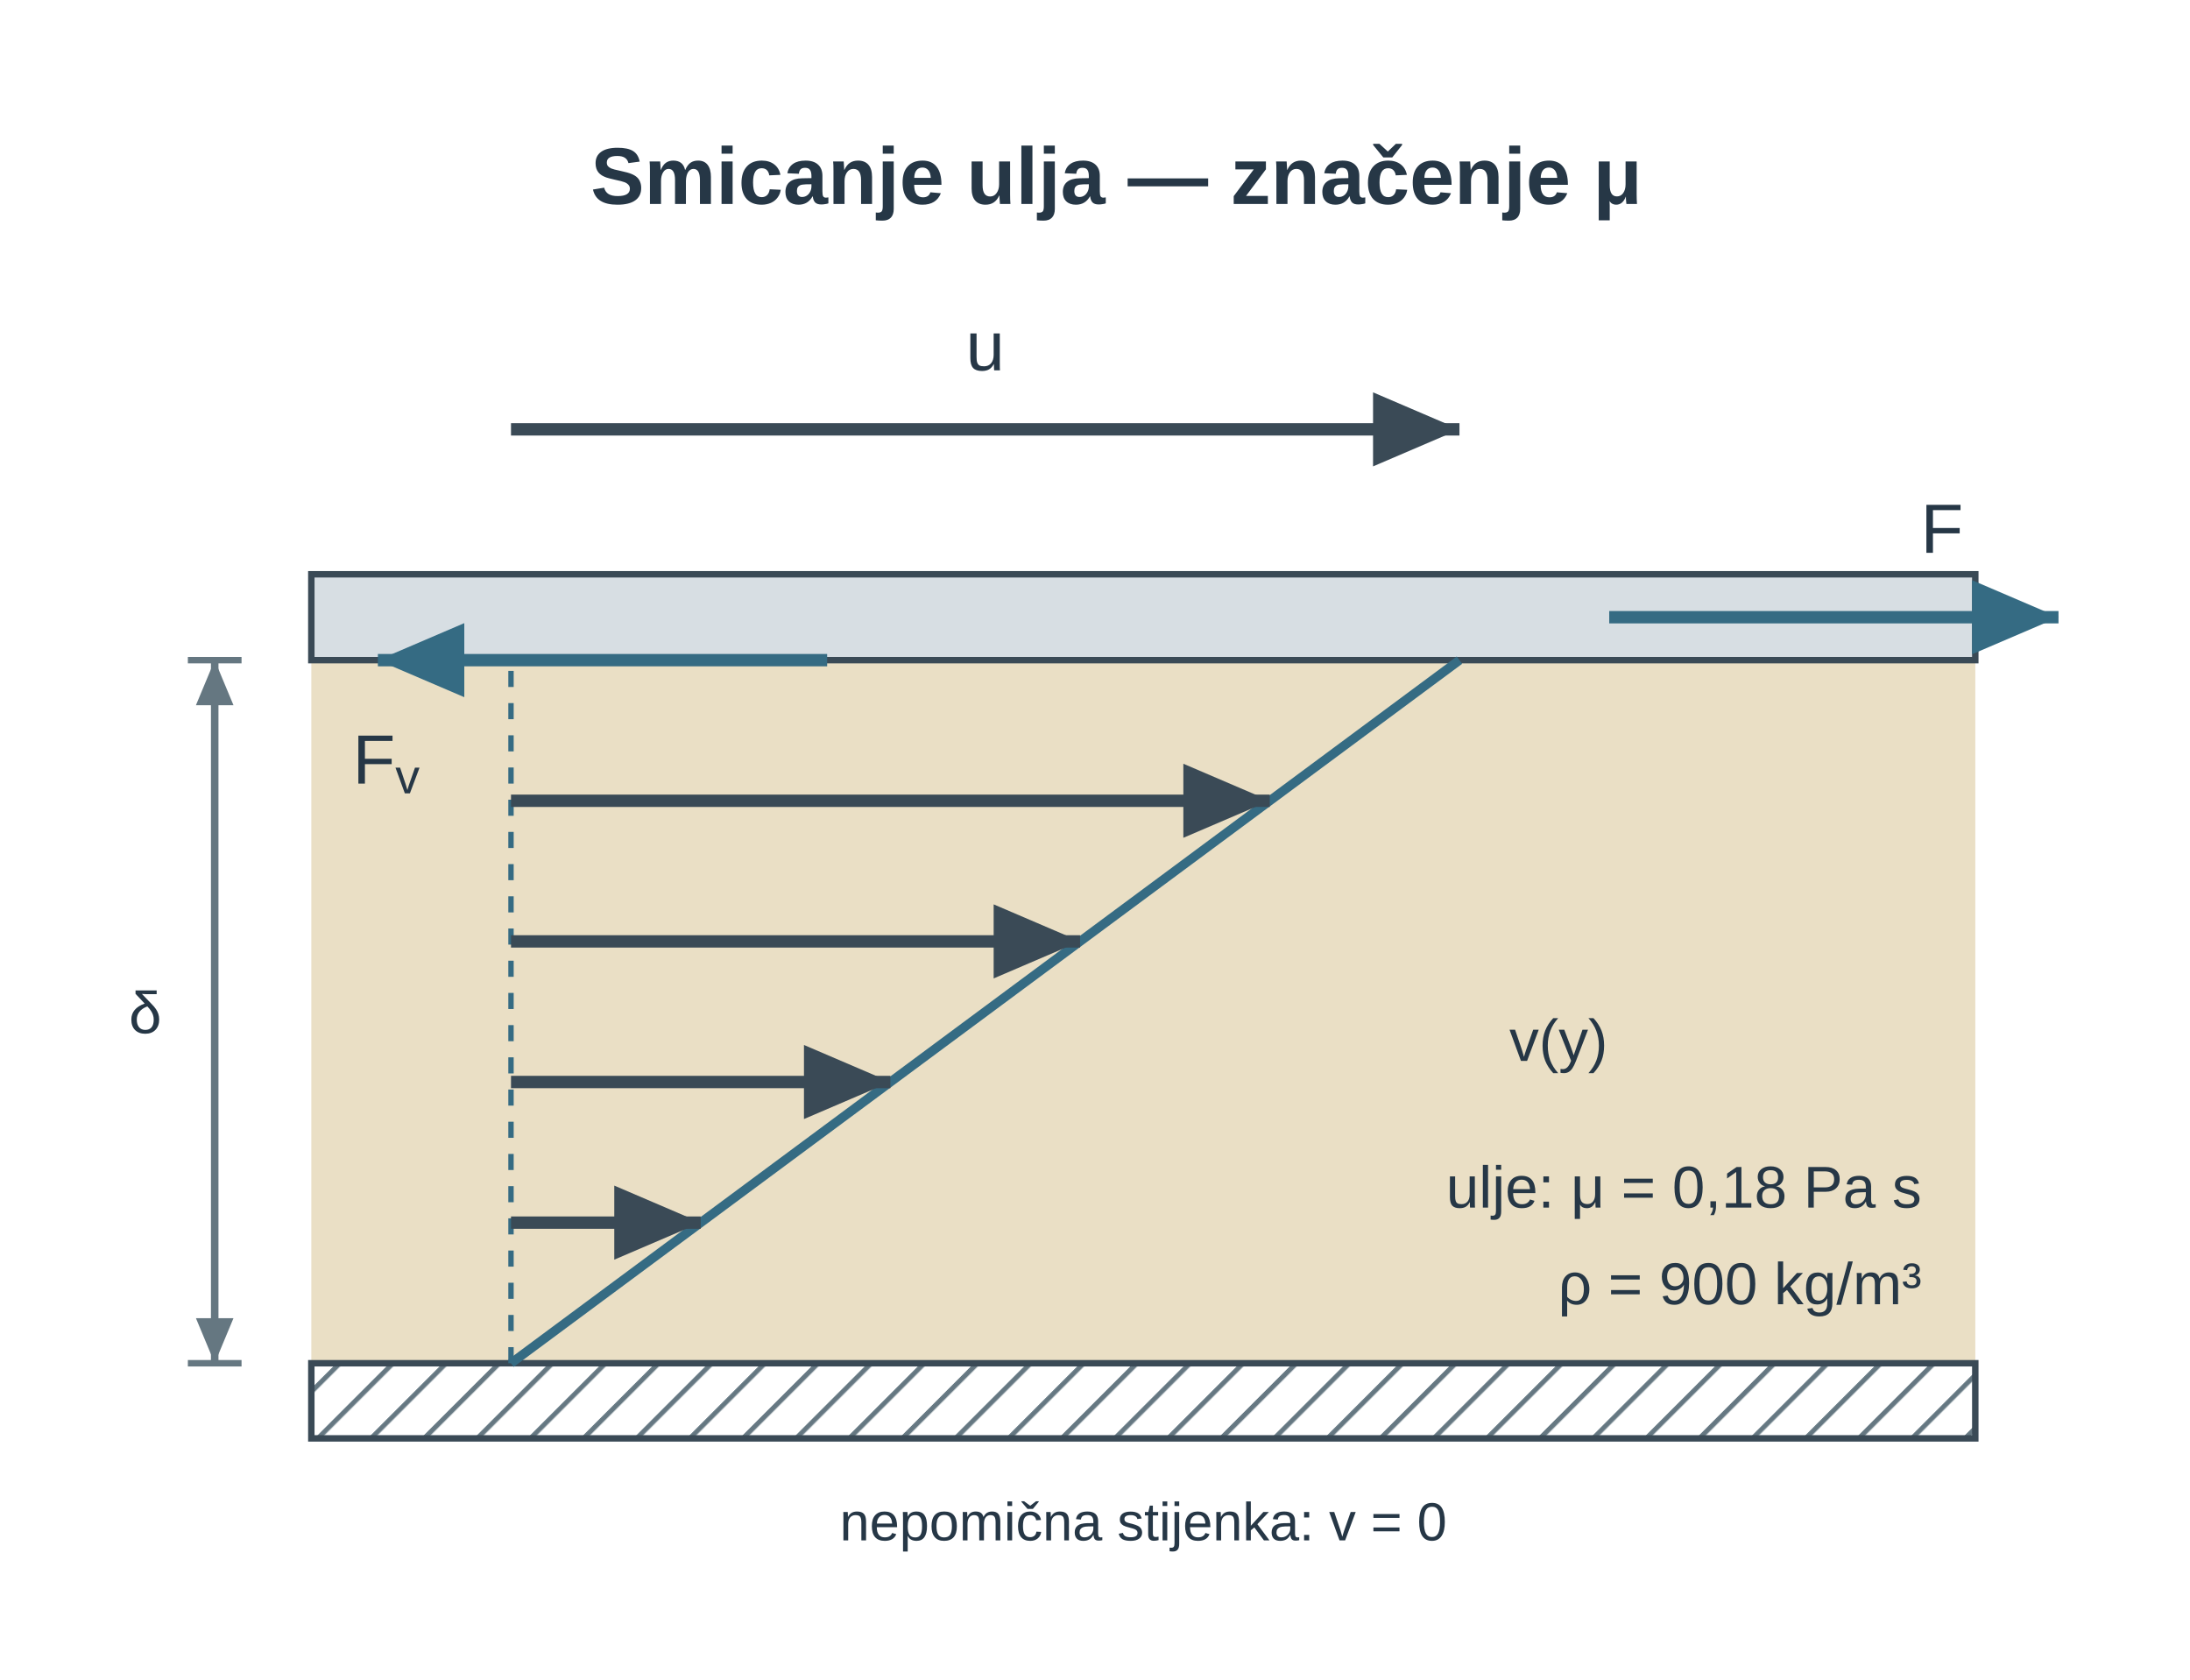
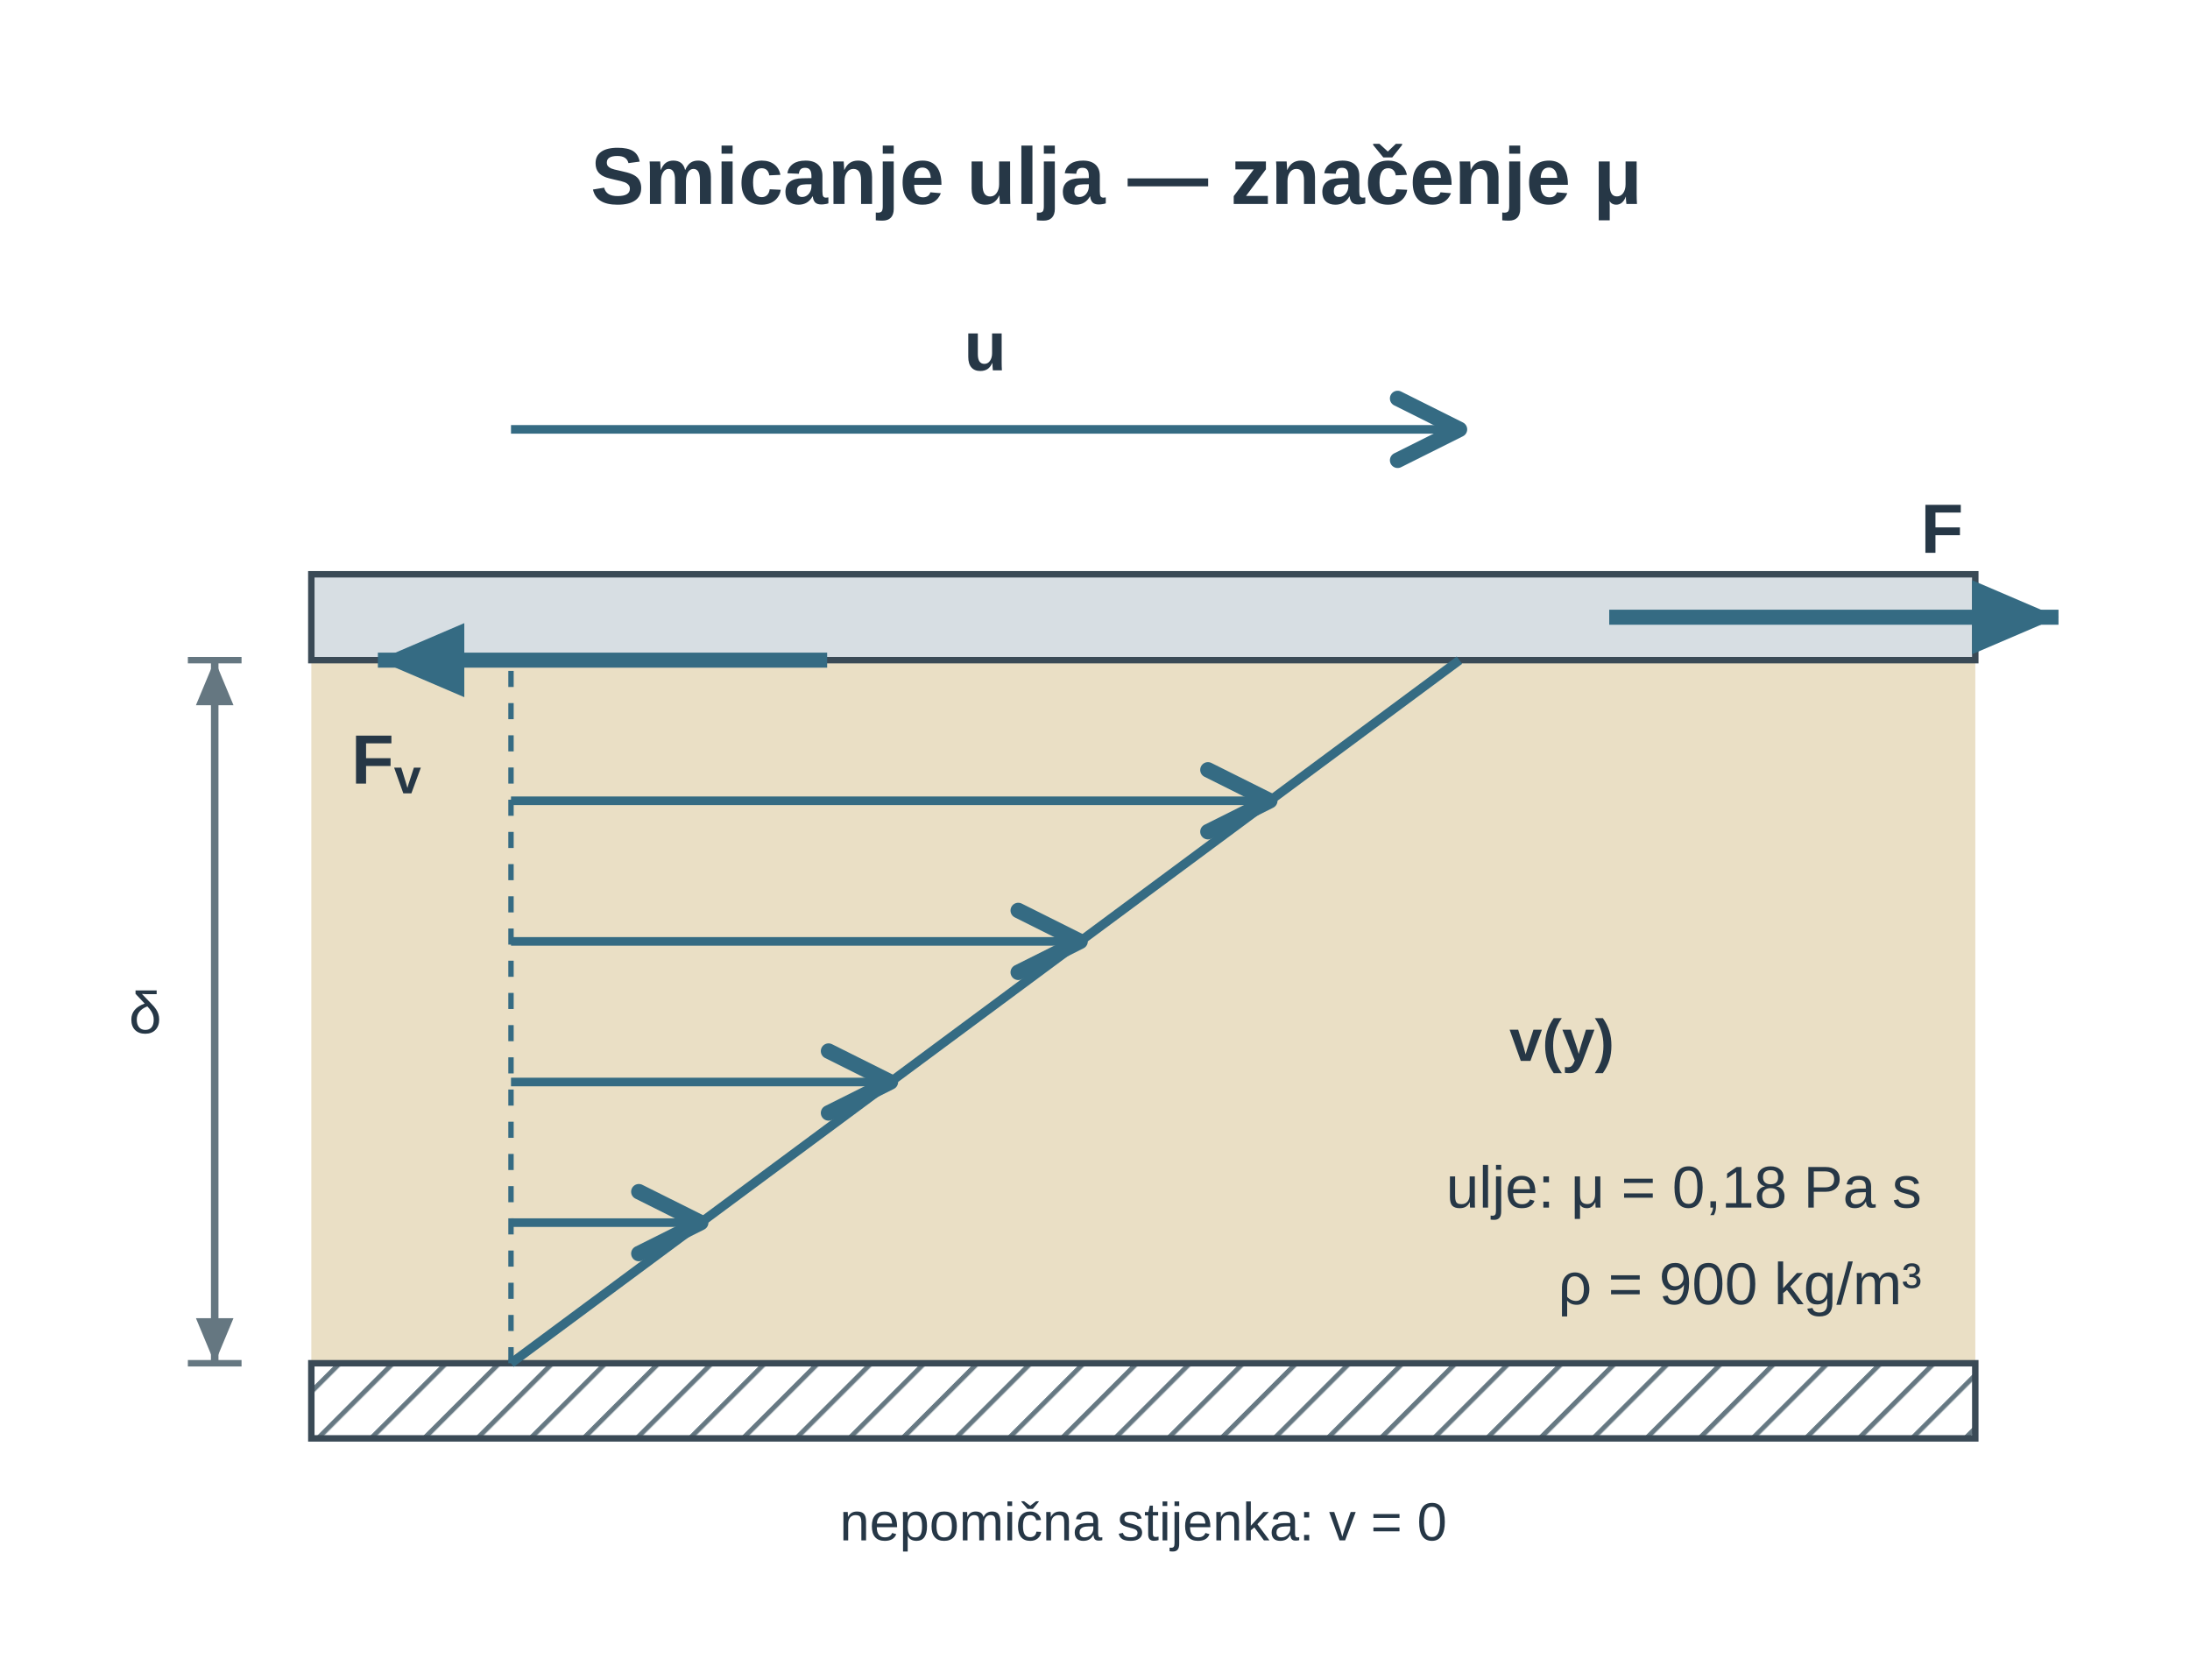
<svg xmlns="http://www.w3.org/2000/svg" viewBox="0 0 408 313" role="img" aria-labelledby="u02fkv_title u02fkv_desc" preserveAspectRatio="xMidYMid meet" style="display:block;width:100%;max-width:420px;height:auto;">
  <defs>
    <pattern id="u02fkv_hatch" width="7" height="7" patternUnits="userSpaceOnUse" patternTransform="rotate(45)">
      <line x1="0" y1="0" x2="0" y2="7" stroke="#657781" stroke-width="1.8" />
    </pattern>
    <marker id="u02fkv_v" markerWidth="7" markerHeight="6" refX="7" refY="3" orient="auto">
      <path d="M0 0 L7 3 L0 6 Z" fill="#356b83" />
    </marker>
    <marker id="u02fkv_dim" markerWidth="6" markerHeight="5" refX="6" refY="2.5" orient="auto-start-reverse">
      <path d="M0 0 L6 2.5 L0 5 Z" fill="#657781" />
    </marker>
    <marker id="u02fkv_dimSmall" markerWidth="3" markerHeight="3" refX="3" refY="1.5" orient="auto-start-reverse">
      <path d="M0 0 L3 1.5 L0 3 Z" fill="#356b83" />
    </marker>
    <marker id="u02fkv_forceMarker" markerWidth="7" markerHeight="6" refX="7" refY="3" orient="auto">
      <path d="M0 0 L7 3 L0 6 Z" fill="#356b83" />
    </marker>
    <marker id="u02fkv_pressureMarker" markerWidth="7" markerHeight="6" refX="7" refY="3" orient="auto">
      <path d="M0 0 L7 3 L0 6 Z" fill="#356b83" />
    </marker>
    <marker id="u02fkv_reactionMarker" markerWidth="7" markerHeight="6" refX="7" refY="3" orient="auto">
      <path d="M0 0 L7 3 L0 6 Z" fill="#356b83" />
    </marker>
    <marker id="u02fkv_axisMarker" markerWidth="7" markerHeight="6" refX="7" refY="3" orient="auto">
      <path d="M0 0 L7 3 L0 6 Z" fill="#3a4a56" />
    </marker>
+     <marker id="u02fkv_vF" viewBox="0 0 7 6" markerWidth="5.75" markerHeight="4.93" refX="7" refY="3" orient="auto">
+       <path d="M0 0 L7 3 L0 6 Z" fill="#356b83" />
+     </marker>
+     <marker id="u02fkv_vopen" viewBox="0 0 10 10" refX="9" refY="5" markerWidth="9" markerHeight="9" orient="auto-start-reverse">
+       <path d="M1,1 L9,5 L1,9" fill="none" stroke="#356b83" stroke-width="2" stroke-linecap="round" stroke-linejoin="round" />
+     </marker>
+     <marker id="u02fkv_vP" viewBox="0 0 7 6" markerWidth="6" markerHeight="5.14" refX="7" refY="3" orient="auto">
+       <path d="M0 0 L7 3 L0 6 Z" fill="#356b83" />
+     </marker>
  </defs>
  <g id="u02fkv_title-scene-1" transform="translate(-7 -3)">
    <g font-family="Arial, Liberation Sans, sans-serif" fill="#3a4a56">
      <text x="215" y="41" font-size="15" fill="#263746" text-anchor="middle" font-weight="700">Smicanje ulja — značenje μ</text>
      <rect id="u02fkv_shearfluid" x="65" y="126" width="310" height="131" rx="0" fill="#eadfc5" stroke="none" stroke-width="1.2" />
      <rect id="u02fkv_shearmoving" x="65" y="110" width="310" height="16" rx="0" fill="#d7dee3" stroke="#3a4a56" stroke-width="1.2" />
      <rect id="u02fkv_shearfixed" x="65" y="257" width="310" height="14" rx="0" fill="url(#u02fkv_hatch)" stroke="#3a4a56" stroke-width="1.2" />
      <line id="u02fkv_shearzero" x1="102.2" y1="257" x2="102.2" y2="126" stroke="#356b83" stroke-width="1" stroke-dasharray="3 3" />
      <line id="u02fkv_shearprofile" x1="102.2" y1="257" x2="278.9" y2="126" stroke="#356b83" stroke-width="1.7" />
-       <path id="u02fkv_shearvelocity1" d="M102.2 230.8 L137.54 230.8" fill="none" stroke="#3a4a56" stroke-width="2.3" marker-end="url(#u02fkv_axisMarker)" />
-       <path id="u02fkv_shearvelocity2" d="M102.2 204.6 L172.88 204.6" fill="none" stroke="#3a4a56" stroke-width="2.3" marker-end="url(#u02fkv_axisMarker)" />
-       <path id="u02fkv_shearvelocity3" d="M102.2 178.4 L208.22 178.4" fill="none" stroke="#3a4a56" stroke-width="2.3" marker-end="url(#u02fkv_axisMarker)" />
-       <path id="u02fkv_shearvelocity4" d="M102.2 152.2 L243.56 152.2" fill="none" stroke="#3a4a56" stroke-width="2.3" marker-end="url(#u02fkv_axisMarker)" />
-       <path id="u02fkv_shearspeed" d="M102.2 83 L278.9 83" fill="none" stroke="#3a4a56" stroke-width="2.3" marker-end="url(#u02fkv_axisMarker)" />
-       <text x="190.55" y="72.0" font-size="13" fill="#263746" text-anchor="middle">u</text>
-       <path id="u02fkv_sheardrag" d="M161.1 126 L77.4 126" fill="none" stroke="#356b83" stroke-width="2.3" marker-end="url(#u02fkv_reactionMarker)" />
-       <text x="78.95" y="149" font-size="13" fill="#263746" text-anchor="middle">F<tspan baseline-shift="sub" font-size="0.7em">v</tspan>
+       <path id="u02fkv_shearvelocity1" d="M102.2 230.8 L137.54 230.8" fill="none" stroke="#356b83" stroke-width="1.6" marker-end="url(#u02fkv_vopen)" data-mf1-vector="velocity" />
+       <path id="u02fkv_shearvelocity2" d="M102.2 204.6 L172.88 204.6" fill="none" stroke="#356b83" stroke-width="1.6" marker-end="url(#u02fkv_vopen)" data-mf1-vector="velocity" />
+       <path id="u02fkv_shearvelocity3" d="M102.2 178.4 L208.22 178.4" fill="none" stroke="#356b83" stroke-width="1.6" marker-end="url(#u02fkv_vopen)" data-mf1-vector="velocity" />
+       <path id="u02fkv_shearvelocity4" d="M102.2 152.2 L243.56 152.2" fill="none" stroke="#356b83" stroke-width="1.6" marker-end="url(#u02fkv_vopen)" data-mf1-vector="velocity" />
+       <path id="u02fkv_shearspeed" d="M102.2 83 L278.9 83" fill="none" stroke="#356b83" stroke-width="1.6" marker-end="url(#u02fkv_vopen)" data-mf1-vector="velocity" />
+       <text x="190.55" y="72.0" font-size="13" fill="#263746" text-anchor="middle" font-weight="700">u</text>
+       <path id="u02fkv_sheardrag" d="M161.1 126 L77.4 126" fill="none" stroke="#356b83" stroke-width="2.8" marker-end="url(#u02fkv_vF)" data-mf1-vector="force" />
+       <text x="78.95" y="149" font-size="13" fill="#263746" text-anchor="middle" font-weight="700">F<tspan baseline-shift="sub" font-size="0.7em">v</tspan>
      </text>
-       <path id="u02fkv_shearpull" d="M306.8 118 L390.5 118" fill="none" stroke="#356b83" stroke-width="2.3" marker-end="url(#u02fkv_forceMarker)" />
-       <text x="368.8" y="106" font-size="13" fill="#263746" text-anchor="middle">F</text>
-       <text x="288.2" y="200.67" font-size="11" fill="#263746" text-anchor="start">v(y)</text>
+       <path id="u02fkv_shearpull" d="M306.8 118 L390.5 118" fill="none" stroke="#356b83" stroke-width="2.8" marker-end="url(#u02fkv_vF)" data-mf1-vector="force" />
+       <text x="368.8" y="106" font-size="13" fill="#263746" text-anchor="middle" font-weight="700">F</text>
+       <text x="288.2" y="200.67" font-size="11" fill="#263746" text-anchor="start" font-weight="700">v(y)</text>
      <text x="365" y="228" font-size="11" fill="#263746" text-anchor="end">ulje: μ = 0,18 Pa s</text>
      <text x="365" y="246" font-size="11" fill="#263746" text-anchor="end">ρ = 900 kg/m³</text>
      <text x="220.0" y="290" font-size="10" fill="#263746" text-anchor="middle">nepomična stijenka: v = 0</text>
      <line x1="42" y1="126" x2="52" y2="126" stroke="#657781" stroke-width="1.2" />
      <line x1="42" y1="257" x2="52" y2="257" stroke="#657781" stroke-width="1.2" />
-       <path id="u02fkv_sheargap" d="M47 126 L47 257" fill="none" stroke="#657781" stroke-width="1.4" marker-start="url(#u02fkv_dim)" marker-end="url(#u02fkv_dim)" />
+       <path id="u02fkv_sheargap" d="M47 126 L47 257" fill="none" stroke="#657781" stroke-width="1.4" marker-start="url(#u02fkv_dim)" marker-end="url(#u02fkv_dim)" data-mf1-role="dimension" />
      <text x="31" y="195.5" font-size="11" fill="#263746" text-anchor="start">δ</text>
    </g>
  </g>
</svg>
